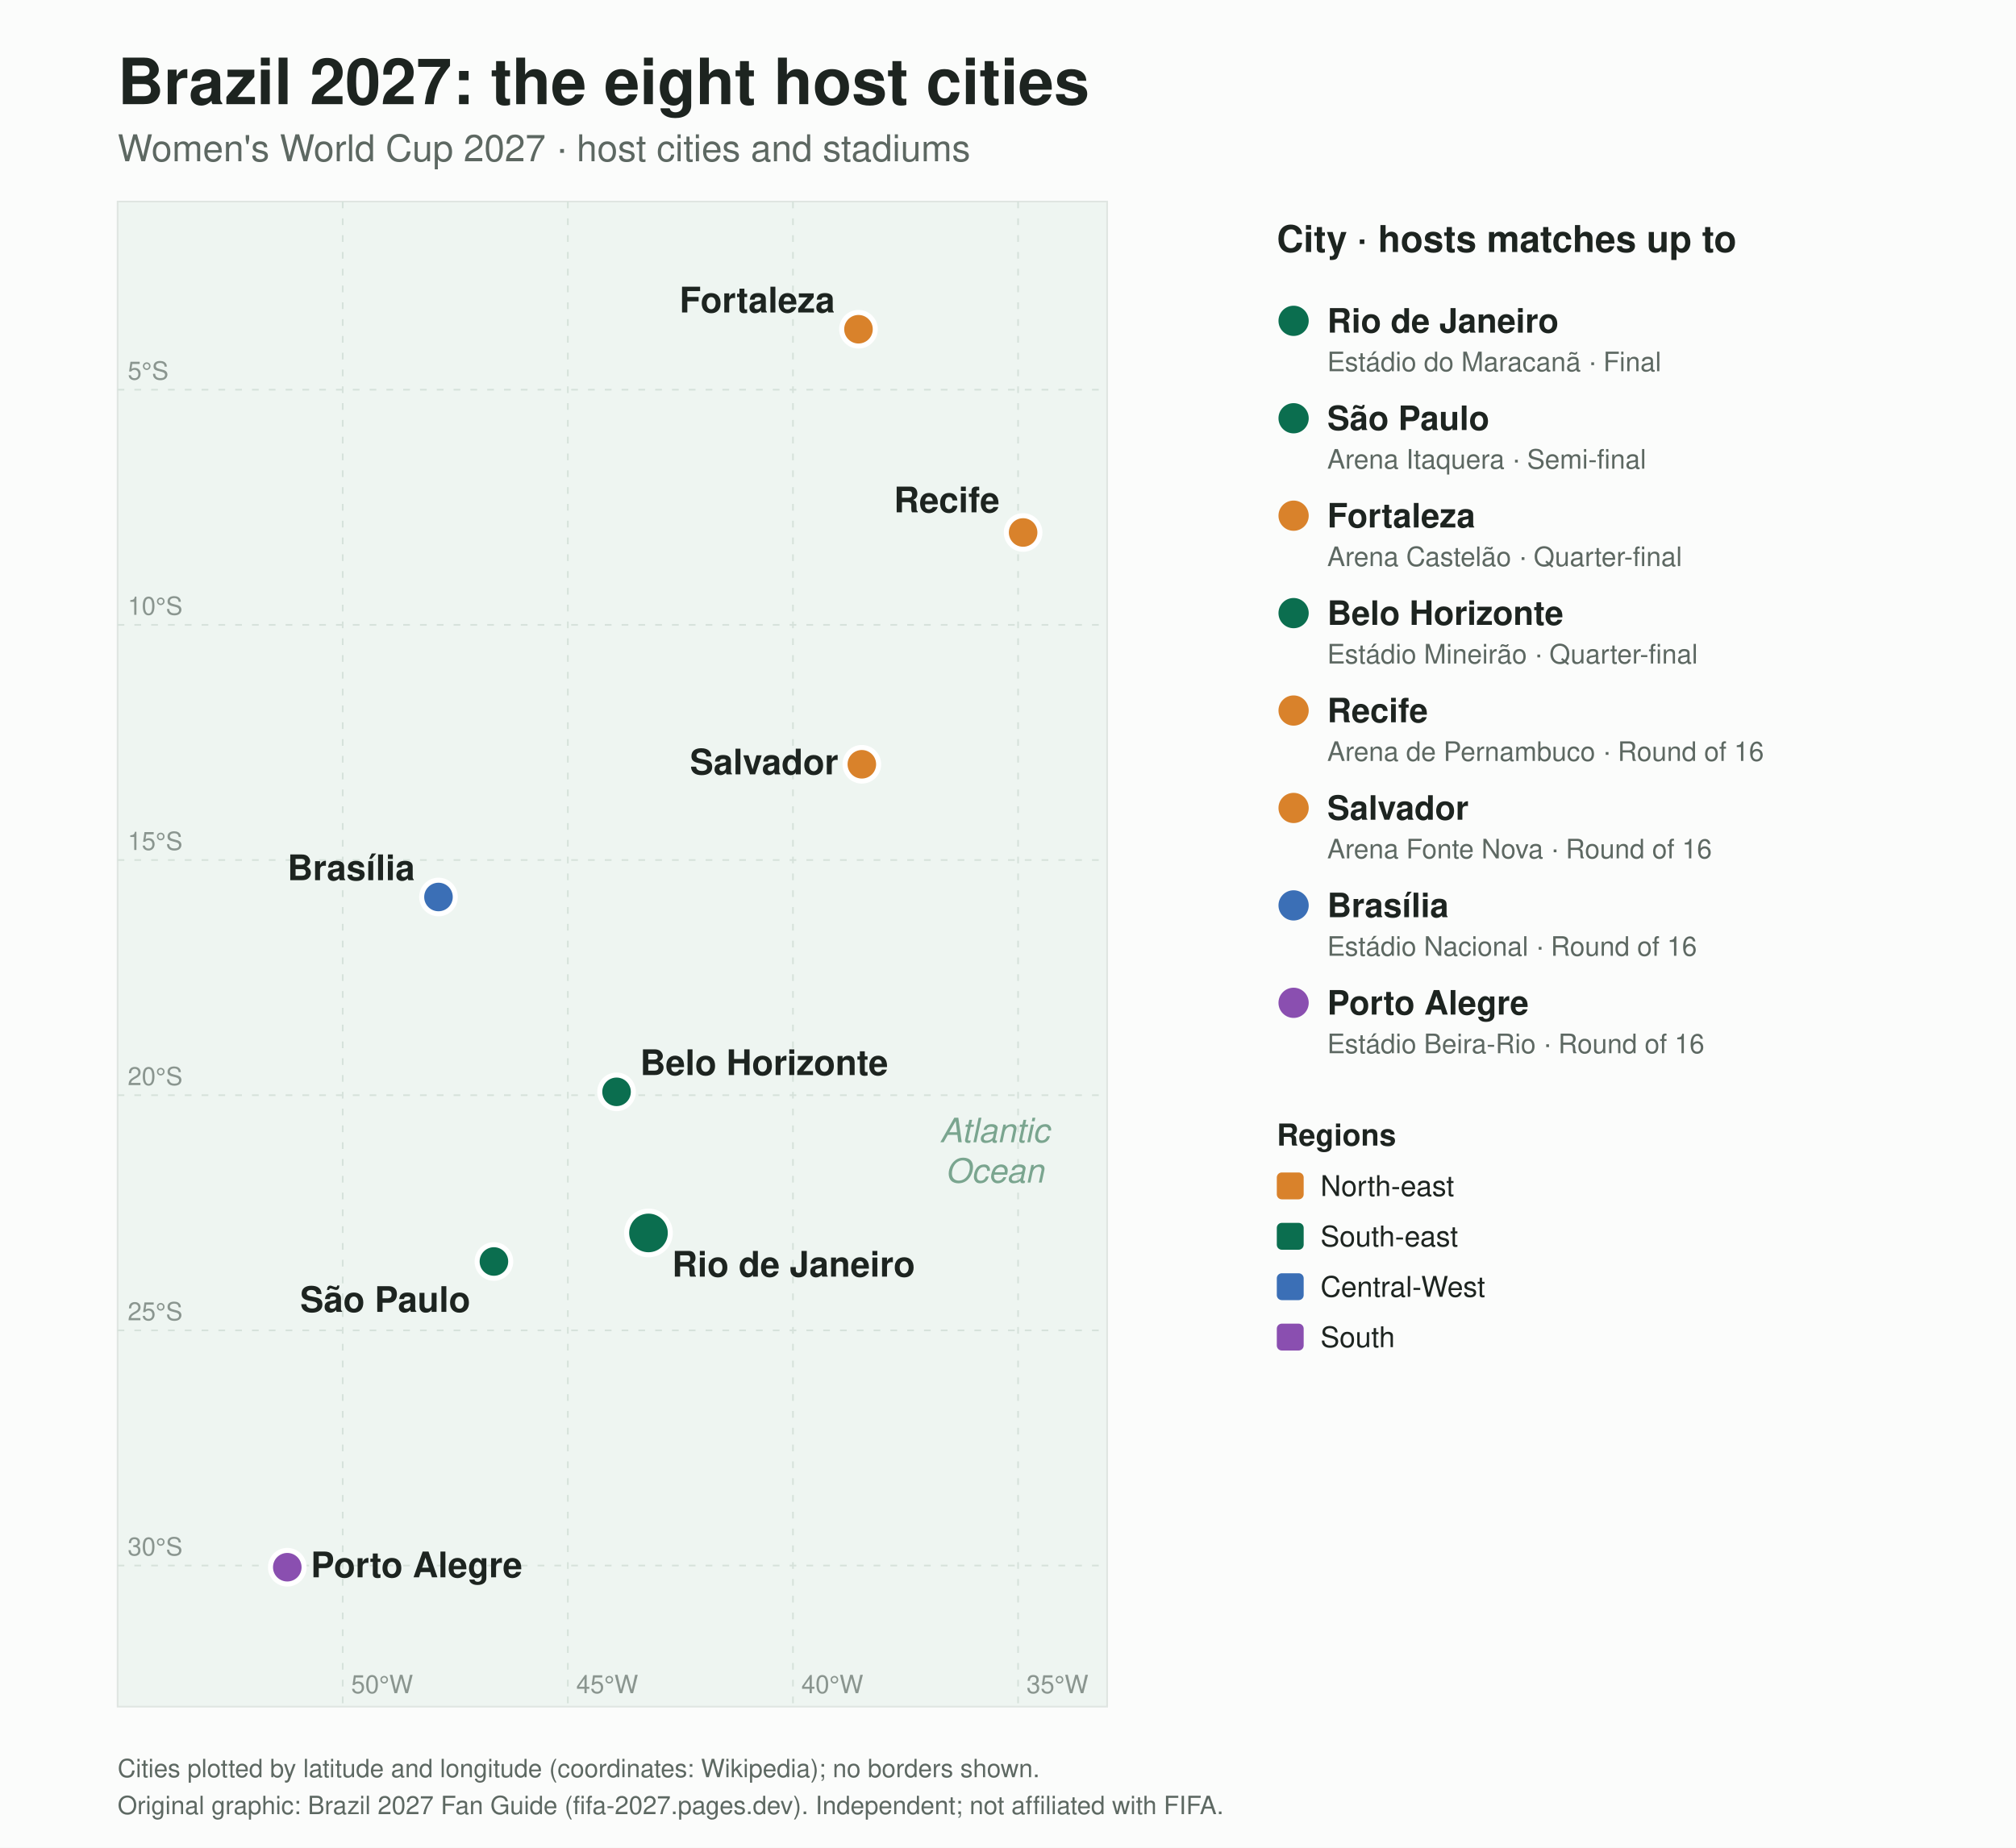
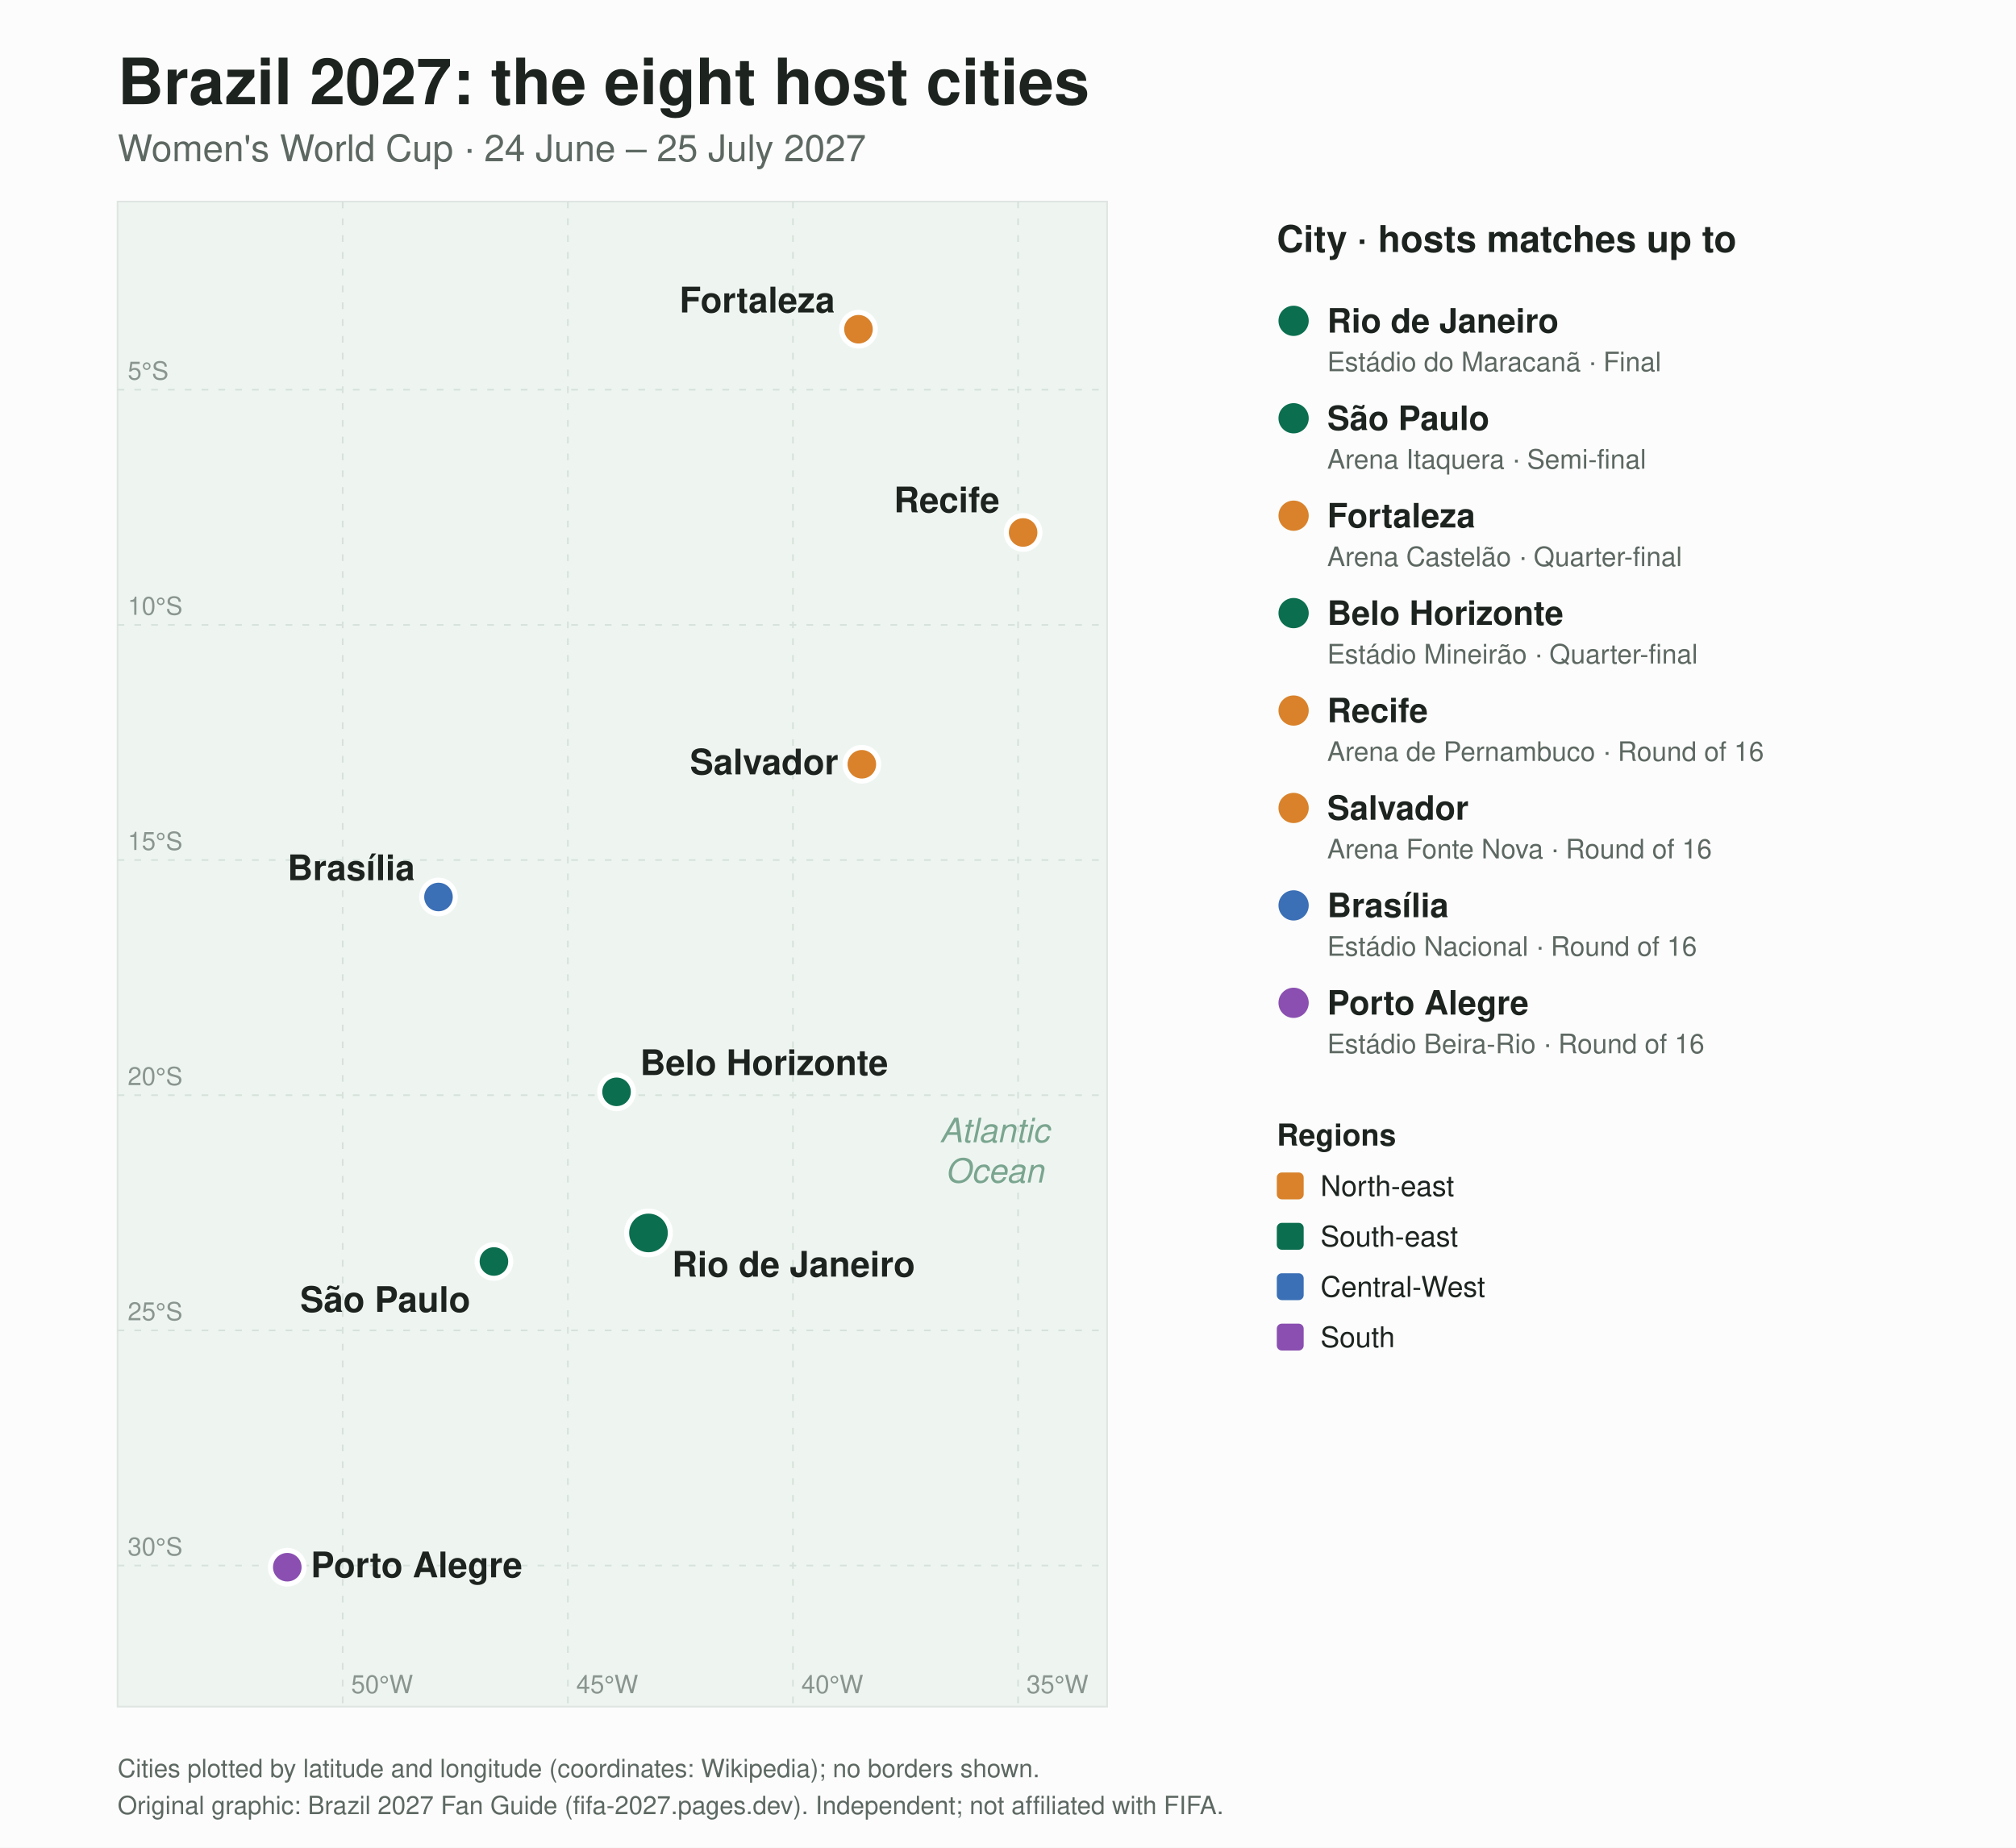
<svg xmlns="http://www.w3.org/2000/svg" viewBox="0 0 1200 1100" font-family="Helvetica, Arial, sans-serif">
  <rect width="1200" height="1100" fill="#fbfcfb" />
  <text x="70" y="62" font-size="38" font-weight="700" fill="#1d2420">Brazil 2027: the eight host cities</text>
-   <text x="70" y="96" font-size="22" fill="#5d6862">Women's World Cup 2027 · host cities and stadiums</text>
+   <text x="70" y="96" font-size="22" fill="#5d6862">Women's World Cup · 24 June – 25 July 2027</text>
  <rect x="70" y="120" width="589" height="896" fill="#eef5f1" stroke="#dfe5e1" />
  <line x1="70" y1="232" x2="659" y2="232" stroke="#d6e2db" stroke-dasharray="4 6" />
  <text x="76" y="226" font-size="15" fill="#8a958f">5°S</text>
  <line x1="70" y1="372" x2="659" y2="372" stroke="#d6e2db" stroke-dasharray="4 6" />
  <text x="76" y="366" font-size="15" fill="#8a958f">10°S</text>
  <line x1="70" y1="512" x2="659" y2="512" stroke="#d6e2db" stroke-dasharray="4 6" />
  <text x="76" y="506" font-size="15" fill="#8a958f">15°S</text>
  <line x1="70" y1="652" x2="659" y2="652" stroke="#d6e2db" stroke-dasharray="4 6" />
  <text x="76" y="646" font-size="15" fill="#8a958f">20°S</text>
  <line x1="70" y1="792" x2="659" y2="792" stroke="#d6e2db" stroke-dasharray="4 6" />
  <text x="76" y="786" font-size="15" fill="#8a958f">25°S</text>
  <line x1="70" y1="932" x2="659" y2="932" stroke="#d6e2db" stroke-dasharray="4 6" />
  <text x="76" y="926" font-size="15" fill="#8a958f">30°S</text>
  <line x1="204" y1="120" x2="204" y2="1016" stroke="#d6e2db" stroke-dasharray="4 6" />
  <text x="209" y="1008" font-size="15" fill="#8a958f">50°W</text>
  <line x1="338" y1="120" x2="338" y2="1016" stroke="#d6e2db" stroke-dasharray="4 6" />
  <text x="343" y="1008" font-size="15" fill="#8a958f">45°W</text>
  <line x1="472" y1="120" x2="472" y2="1016" stroke="#d6e2db" stroke-dasharray="4 6" />
  <text x="477" y="1008" font-size="15" fill="#8a958f">40°W</text>
  <line x1="606" y1="120" x2="606" y2="1016" stroke="#d6e2db" stroke-dasharray="4 6" />
  <text x="611" y="1008" font-size="15" fill="#8a958f">35°W</text>
  <text x="592" y="680" font-size="20" fill="#7aa58f" font-style="italic" text-anchor="middle">Atlantic</text>
  <text x="592" y="704" font-size="20" fill="#7aa58f" font-style="italic" text-anchor="middle">Ocean</text>
  <circle cx="511" cy="196" r="10" fill="#d9822b" stroke="#fff" stroke-width="3" />
  <text x="497" y="186" font-size="21" font-weight="700" fill="#1d2420" text-anchor="end">Fortaleza</text>
  <circle cx="609" cy="317" r="10" fill="#d9822b" stroke="#fff" stroke-width="3" />
  <text x="595" y="305" font-size="21" font-weight="700" fill="#1d2420" text-anchor="end">Recife</text>
  <circle cx="513" cy="455" r="10" fill="#d9822b" stroke="#fff" stroke-width="3" />
  <text x="499" y="461" font-size="21" font-weight="700" fill="#1d2420" text-anchor="end">Salvador</text>
  <circle cx="261" cy="534" r="10" fill="#3b6fb6" stroke="#fff" stroke-width="3" />
  <text x="247" y="524" font-size="21" font-weight="700" fill="#1d2420" text-anchor="end">Brasília</text>
  <circle cx="367" cy="650" r="10" fill="#0b6e4f" stroke="#fff" stroke-width="3" />
  <text x="381" y="640" font-size="21" font-weight="700" fill="#1d2420" text-anchor="start">Belo Horizonte</text>
  <circle cx="386" cy="734" r="13" fill="#0b6e4f" stroke="#fff" stroke-width="3" />
  <text x="400" y="760" font-size="21" font-weight="700" fill="#1d2420" text-anchor="start">Rio de Janeiro</text>
  <circle cx="294" cy="751" r="10" fill="#0b6e4f" stroke="#fff" stroke-width="3" />
  <text x="280" y="781" font-size="21" font-weight="700" fill="#1d2420" text-anchor="end">São Paulo</text>
  <circle cx="171" cy="933" r="10" fill="#8a4fb0" stroke="#fff" stroke-width="3" />
  <text x="185" y="939" font-size="21" font-weight="700" fill="#1d2420" text-anchor="start">Porto Alegre</text>
  <text x="760" y="150" font-size="22" font-weight="700" fill="#1d2420">City · hosts matches up to</text>
  <circle cx="770" cy="191" r="9" fill="#0b6e4f" />
  <text x="790" y="198" font-size="20" font-weight="700" fill="#1d2420">Rio de Janeiro</text>
  <text x="790" y="221" font-size="16" fill="#5d6862">Estádio do Maracanã · Final</text>
  <circle cx="770" cy="249" r="9" fill="#0b6e4f" />
  <text x="790" y="256" font-size="20" font-weight="700" fill="#1d2420">São Paulo</text>
  <text x="790" y="279" font-size="16" fill="#5d6862">Arena Itaquera · Semi-final</text>
  <circle cx="770" cy="307" r="9" fill="#d9822b" />
  <text x="790" y="314" font-size="20" font-weight="700" fill="#1d2420">Fortaleza</text>
  <text x="790" y="337" font-size="16" fill="#5d6862">Arena Castelão · Quarter-final</text>
  <circle cx="770" cy="365" r="9" fill="#0b6e4f" />
  <text x="790" y="372" font-size="20" font-weight="700" fill="#1d2420">Belo Horizonte</text>
  <text x="790" y="395" font-size="16" fill="#5d6862">Estádio Mineirão · Quarter-final</text>
  <circle cx="770" cy="423" r="9" fill="#d9822b" />
  <text x="790" y="430" font-size="20" font-weight="700" fill="#1d2420">Recife</text>
  <text x="790" y="453" font-size="16" fill="#5d6862">Arena de Pernambuco · Round of 16</text>
  <circle cx="770" cy="481" r="9" fill="#d9822b" />
  <text x="790" y="488" font-size="20" font-weight="700" fill="#1d2420">Salvador</text>
  <text x="790" y="511" font-size="16" fill="#5d6862">Arena Fonte Nova · Round of 16</text>
  <circle cx="770" cy="539" r="9" fill="#3b6fb6" />
  <text x="790" y="546" font-size="20" font-weight="700" fill="#1d2420">Brasília</text>
  <text x="790" y="569" font-size="16" fill="#5d6862">Estádio Nacional · Round of 16</text>
  <circle cx="770" cy="597" r="9" fill="#8a4fb0" />
  <text x="790" y="604" font-size="20" font-weight="700" fill="#1d2420">Porto Alegre</text>
  <text x="790" y="627" font-size="16" fill="#5d6862">Estádio Beira-Rio · Round of 16</text>
  <text x="760" y="682" font-size="18" font-weight="700" fill="#1d2420">Regions</text>
  <rect x="760" y="698" width="16" height="16" rx="3" fill="#d9822b" />
  <text x="786" y="712" font-size="17" fill="#1d2420">North-east</text>
  <rect x="760" y="728" width="16" height="16" rx="3" fill="#0b6e4f" />
  <text x="786" y="742" font-size="17" fill="#1d2420">South-east</text>
  <rect x="760" y="758" width="16" height="16" rx="3" fill="#3b6fb6" />
  <text x="786" y="772" font-size="17" fill="#1d2420">Central-West</text>
  <rect x="760" y="788" width="16" height="16" rx="3" fill="#8a4fb0" />
  <text x="786" y="802" font-size="17" fill="#1d2420">South</text>
  <text x="70" y="1058" font-size="15" fill="#5d6862">Cities plotted by latitude and longitude (coordinates: Wikipedia); no borders shown.</text>
  <text x="70" y="1080" font-size="15" fill="#5d6862">Original graphic: Brazil 2027 Fan Guide (fifa-2027.pages.dev). Independent; not affiliated with FIFA.</text>
</svg>
